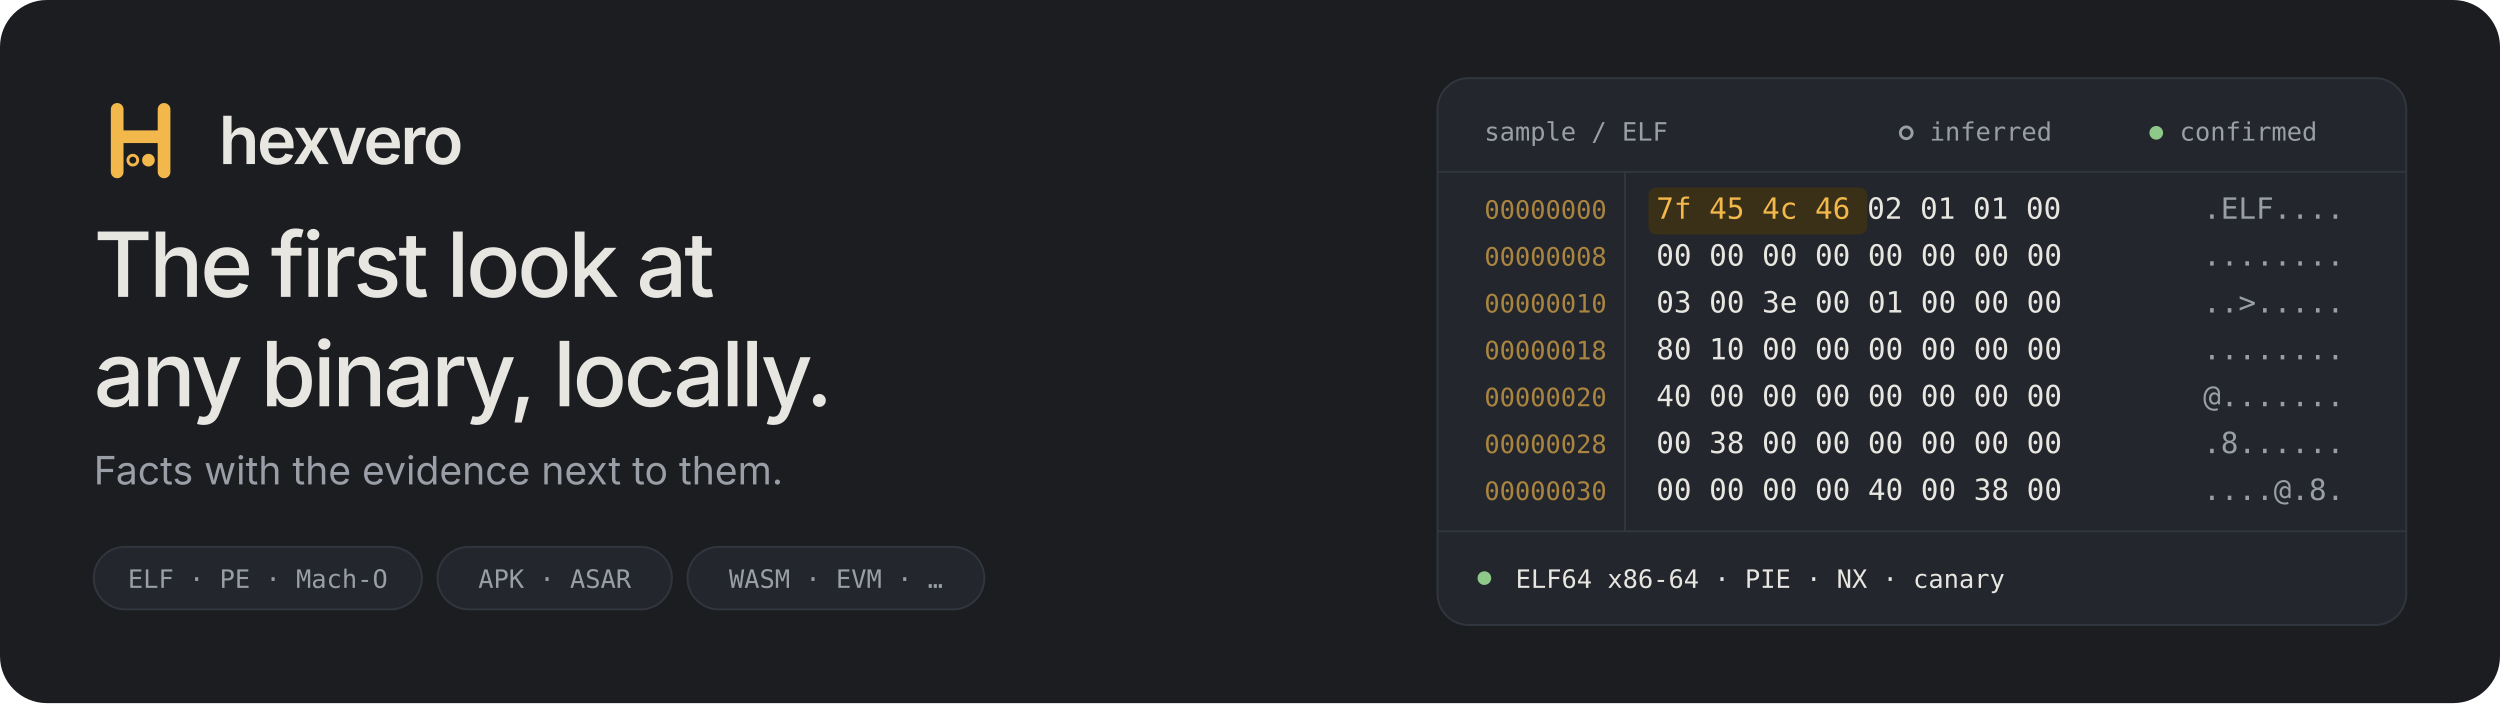
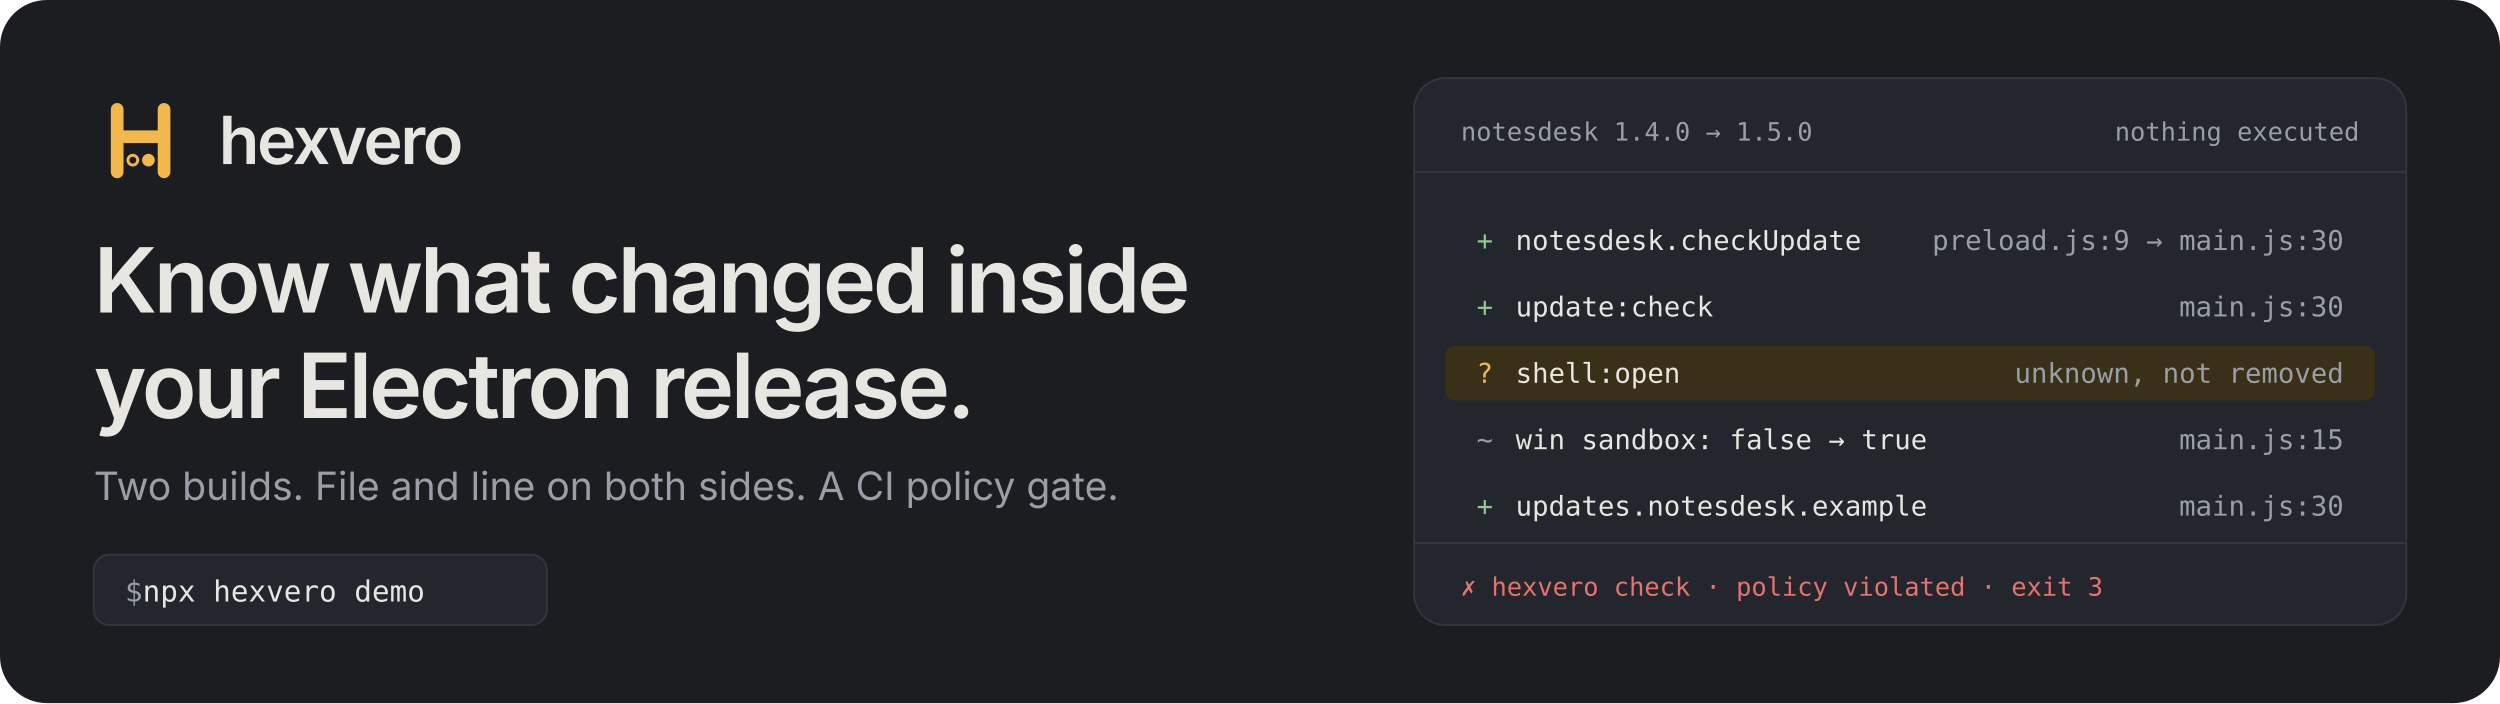
<svg xmlns="http://www.w3.org/2000/svg" width="1280" height="360" viewBox="0 0 1280 360" role="img" aria-labelledby="title desc">
  <defs>
    <clipPath id="frame">
      <rect width="1280" height="360" rx="24" />
    </clipPath>
-     <style>text {font-family:"IBM Plex Sans", "Inter", system-ui, -apple-system, BlinkMacSystemFont, "Segoe UI", sans-serif;fill:#E8E6E1} .wordmark {font-size:34px;font-weight:600;letter-spacing:-1.2px} .headline {font-size:46px;font-weight:500;letter-spacing:-1.6px} .sub {font-size:20px;fill:#9A9EA7} .mono {font-family:"IBM Plex Mono", ui-monospace, Menlo, Consolas, monospace;font-size:15px;font-variant-ligatures:none} .small {font-family:"IBM Plex Mono", ui-monospace, Menlo, Consolas, monospace;font-size:13px} .muted {fill:#9A9EA7} .offset {font-size:13px;fill:#F2B84B;opacity:.65} .reveal {animation:reveal .8s cubic-bezier(.16,1,.3,1) both;animation-delay:var(--delay,0s)} @keyframes reveal {from {opacity:0;transform:translateY(var(--settle,0px))} to {opacity:1;transform:translateY(0)}} @media (prefers-reduced-motion:reduce) {.reveal {animation:none}}</style>
+     <style>text {font-family:"IBM Plex Sans", "Inter", system-ui, -apple-system, BlinkMacSystemFont, "Segoe UI", sans-serif;fill:#E8E6E1} .wordmark {font-size:34px;font-weight:600;letter-spacing:-1.2px} .headline {font-size:46px;font-weight:600;letter-spacing:-1.6px} .sub {font-size:20px;fill:#9A9EA7} .mono {font-family:"IBM Plex Mono", ui-monospace, Menlo, Consolas, monospace;font-size:15px;font-variant-ligatures:none} .row {font-size:14px} .small {font-family:"IBM Plex Mono", ui-monospace, Menlo, Consolas, monospace;font-size:13px} .muted {fill:#9A9EA7}</style>
  </defs>
  <g clip-path="url(#frame)">
    <path fill="#1B1D21" d="M0 0H1280V360H0Z" />
    <g transform="translate(40 40)">
      <g fill="none" stroke="#F2B84B" stroke-linecap="round">
        <path d="M20 16V48 M44 16V48 M20 30H44" stroke-width="6.5" />
        <circle cx="28" cy="42" r="2.5" stroke-width="1.5" />
        <circle cx="36" cy="42" r="3.25" fill="#F2B84B" stroke="none" />
      </g>
    </g>
    <text x="112" y="84" class="wordmark">hexvero</text>
-     <text x="48" y="152" class="headline">The first look at</text>
-     <text x="48" y="208" class="headline">any binary, locally.</text>
-     <text x="48" y="248" class="sub">Facts with the evidence next to them.</text>
-     <rect x="48" y="280" width="168" height="32" rx="16" fill="#23262C" stroke="#31353D" />
-     <text x="132.0" y="301" class="small muted" text-anchor="middle">ELF · PE · Mach-O</text>
-     <rect x="224" y="280" width="120" height="32" rx="16" fill="#23262C" stroke="#31353D" />
-     <text x="284.0" y="301" class="small muted" text-anchor="middle">APK · ASAR</text>
-     <rect x="352" y="280" width="152" height="32" rx="16" fill="#23262C" stroke="#31353D" />
-     <text x="428.0" y="301" class="small muted" text-anchor="middle">WASM · EVM · …</text>
-     <rect x="736" y="40" width="496" height="280" rx="16" fill="#23262C" stroke="#31353D" />
-     <text x="760" y="72" class="small muted">sample / ELF</text>
-     <circle cx="976" cy="68" r="3" fill="none" stroke="#9A9EA7" stroke-width="1.5" />
-     <text x="988" y="72" class="small muted">inferred</text>
-     <circle cx="1104" cy="68" r="3.5" fill="#8FC98A" />
-     <text x="1116" y="72" class="small muted">confirmed</text>
-     <path d="M736 88H1232 M832 88V272 M736 272H1232" stroke="#31353D" />
-     <g class="reveal" style="--delay:0.000s">
-       <text x="760" y="112" class="mono offset">00000000</text>
-       <rect x="844" y="96" width="112" height="24" rx="4" fill="#3A2F17" />
-       <text x="848" y="112" class="mono" style="fill:#F2B84B">7f 45 4c 46</text>
-       <text x="956" y="112" class="mono">02 01 01 00</text>
-       <text x="1128" y="112" class="mono muted">.ELF....</text>
-     </g>
-     <g class="reveal" style="--delay:0.065s">
-       <text x="760" y="136" class="mono offset">00000008</text>
-       <text x="848" y="136" class="mono">00 00 00 00 00 00 00 00</text>
-       <text x="1128" y="136" class="mono muted">........</text>
-     </g>
-     <g class="reveal" style="--delay:0.130s">
-       <text x="760" y="160" class="mono offset">00000010</text>
-       <text x="848" y="160" class="mono">03 00 3e 00 01 00 00 00</text>
-       <text x="1128" y="160" class="mono muted">..&gt;.....</text>
-     </g>
-     <g class="reveal" style="--delay:0.195s">
-       <text x="760" y="184" class="mono offset">00000018</text>
-       <text x="848" y="184" class="mono">80 10 00 00 00 00 00 00</text>
-       <text x="1128" y="184" class="mono muted">........</text>
-     </g>
-     <g class="reveal" style="--delay:0.260s">
-       <text x="760" y="208" class="mono offset">00000020</text>
-       <text x="848" y="208" class="mono">40 00 00 00 00 00 00 00</text>
-       <text x="1128" y="208" class="mono muted">@.......</text>
-     </g>
-     <g class="reveal" style="--delay:0.325s">
-       <text x="760" y="232" class="mono offset">00000028</text>
-       <text x="848" y="232" class="mono">00 38 00 00 00 00 00 00</text>
-       <text x="1128" y="232" class="mono muted">.8......</text>
-     </g>
-     <g class="reveal" style="--delay:0.390s">
-       <text x="760" y="256" class="mono offset">00000030</text>
-       <text x="848" y="256" class="mono">00 00 00 00 40 00 38 00</text>
-       <text x="1128" y="256" class="mono muted">....@.8.</text>
-     </g>
-     <g class="reveal" style="--delay:.455s;--settle:4px">
-       <circle cx="760" cy="296" r="3.5" fill="#8FC98A" />
-       <text x="776" y="301" class="small">ELF64 x86-64 · PIE · NX · canary</text>
-     </g>
+     <text x="48" y="160" class="headline">Know what changed inside</text>
+     <text x="48" y="214" class="headline">your Electron release.</text>
+     <text x="48" y="256" class="sub">Two builds. File and line on both sides. A CI policy gate.</text>
+     <rect x="48" y="284" width="232" height="36" rx="8" fill="#23262C" stroke="#31353D" />
+     <text x="64" y="308" class="mono">
+       <tspan class="muted">$ </tspan>npx hexvero demo</text>
+     <rect x="724" y="40" width="508" height="280" rx="16" fill="#23262C" stroke="#31353D" />
+     <text x="748" y="72" class="small muted">notesdesk 1.4.0 → 1.5.0</text>
+     <text x="1208" y="72" class="small muted" text-anchor="end">nothing executed</text>
+     <path d="M724 88H1232 M724 278H1232" stroke="#31353D" />
+     <text x="756" y="128" class="mono row" style="fill:#8FC98A">+</text>
+     <text x="776" y="128" class="mono row">notesdesk.checkUpdate</text>
+     <text x="1200" y="128" class="mono row muted" text-anchor="end">preload.js:9 → main.js:30</text>
+     <text x="756" y="162" class="mono row" style="fill:#8FC98A">+</text>
+     <text x="776" y="162" class="mono row">update:check</text>
+     <text x="1200" y="162" class="mono row muted" text-anchor="end">main.js:30</text>
+     <rect x="740" y="177" width="476" height="28" rx="5" fill="#3A2F17" />
+     <text x="756" y="196" class="mono row" style="fill:#F2B84B">?</text>
+     <text x="776" y="196" class="mono row">shell:open</text>
+     <text x="1200" y="196" class="mono row muted" text-anchor="end">unknown, not removed</text>
+     <text x="756" y="230" class="mono row" style="fill:#9A9EA7">~</text>
+     <text x="776" y="230" class="mono row">win  sandbox: false → true</text>
+     <text x="1200" y="230" class="mono row muted" text-anchor="end">main.js:15</text>
+     <text x="756" y="264" class="mono row" style="fill:#8FC98A">+</text>
+     <text x="776" y="264" class="mono row">updates.notesdesk.example</text>
+     <text x="1200" y="264" class="mono row muted" text-anchor="end">main.js:30</text>
+     <text x="748" y="305" class="small" style="fill:#E5736F">✗ hexvero check · policy violated · exit 3</text>
  </g>
</svg>
